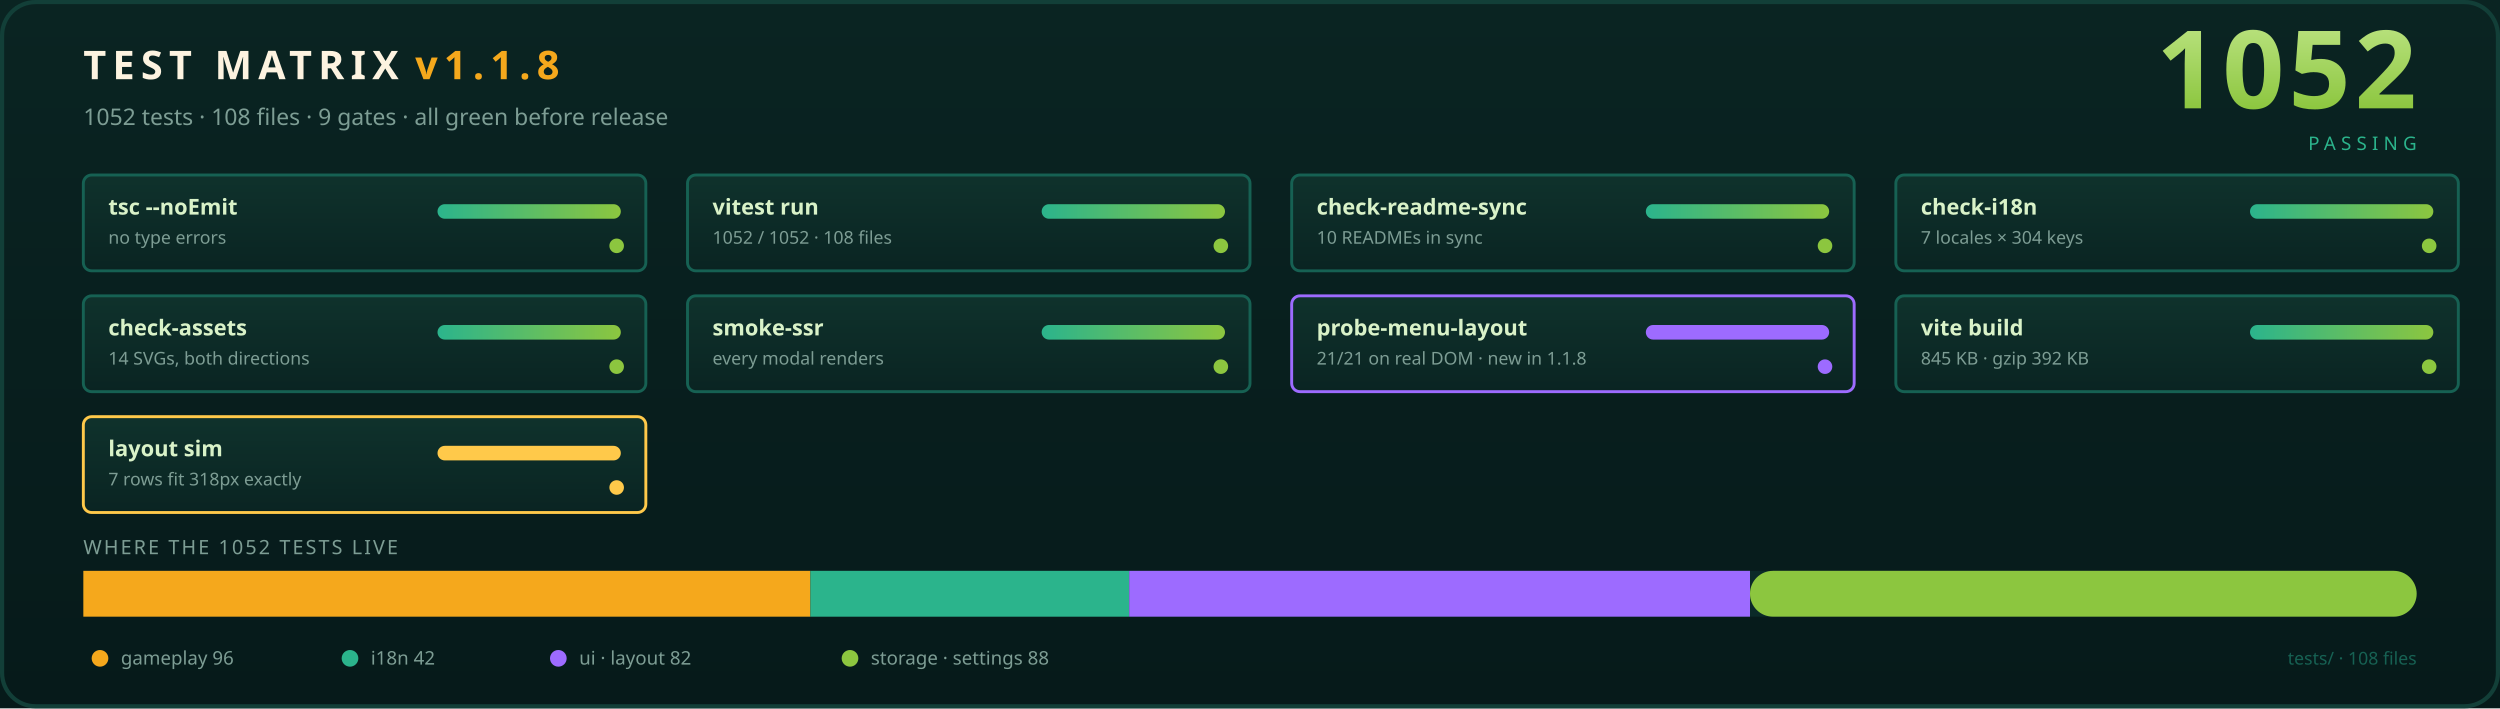
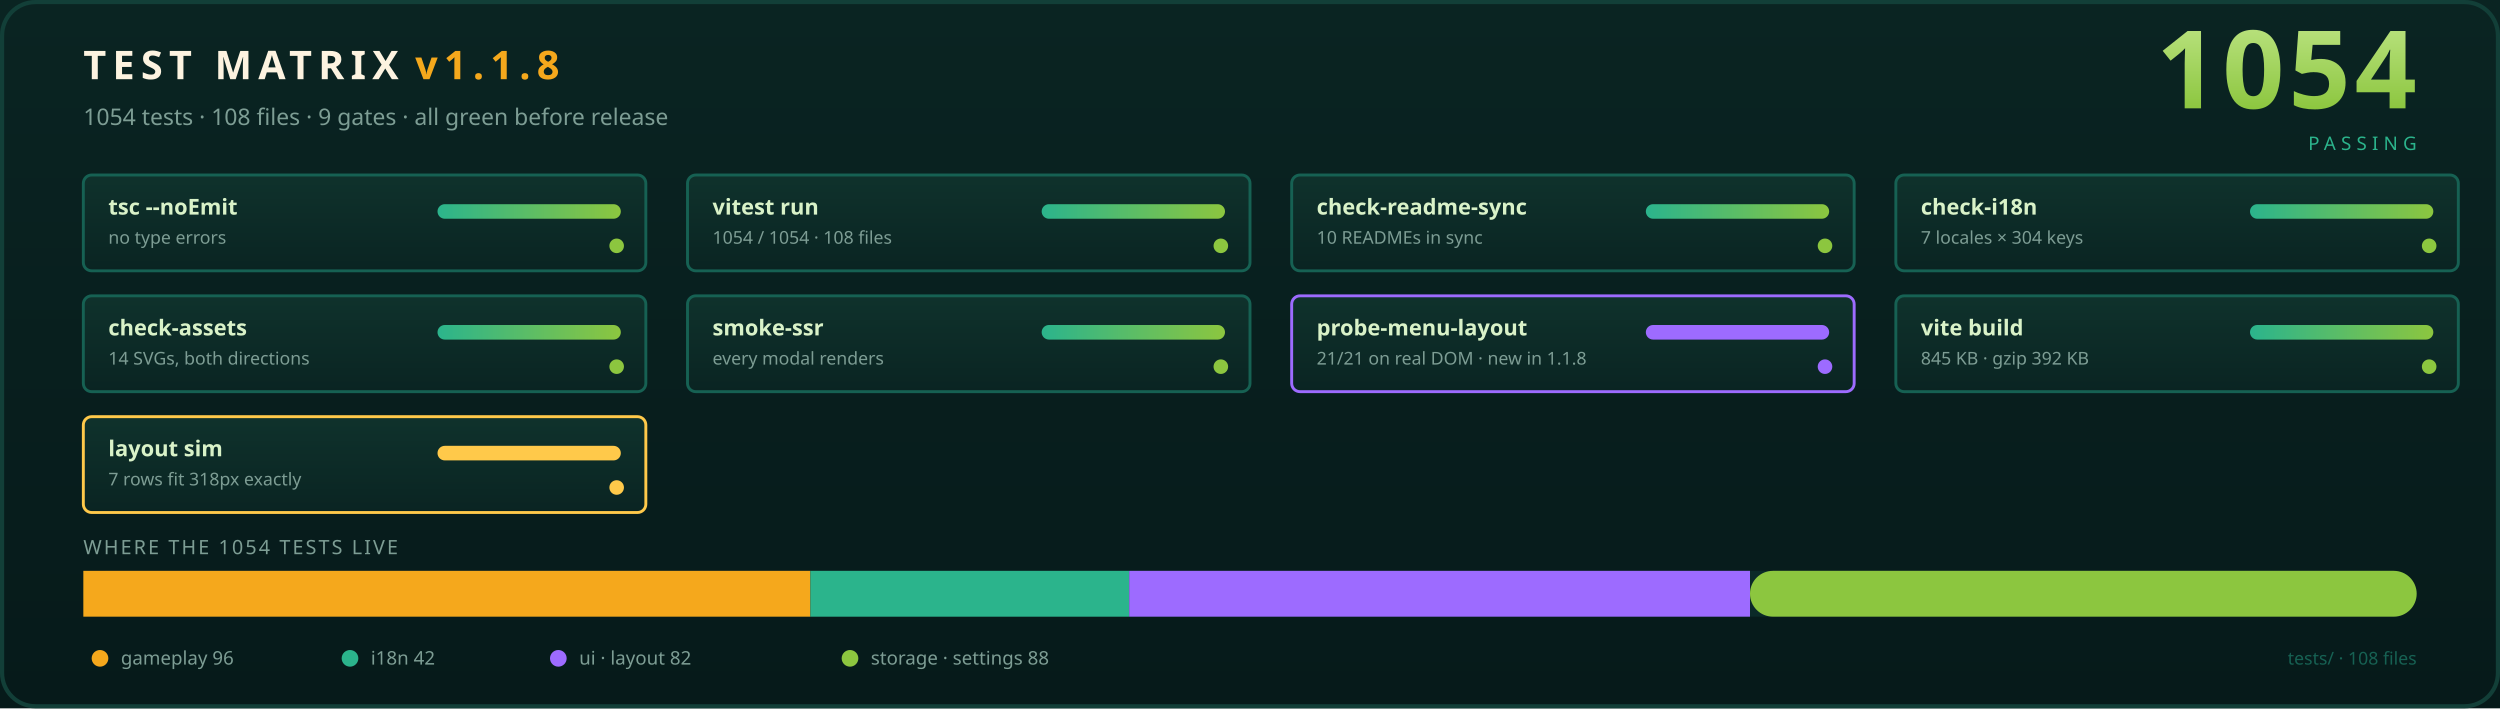
- <svg xmlns="http://www.w3.org/2000/svg" viewBox="0 0 1200 340" role="img" aria-label="Ma trận kiểm thử Lọ Chéo v1.1.8 — 1052 test trên 108 file, 9 cổng kiểm tra, phân bố theo nhóm (hoạt họa SMIL)">
+ <svg xmlns="http://www.w3.org/2000/svg" viewBox="0 0 1200 340" role="img" aria-label="Ma trận kiểm thử Lọ Chéo v1.1.8 — 1054 test trên 108 file, 9 cổng kiểm tra, phân bố theo nhóm (hoạt họa SMIL)">
  <defs>
    <filter id="tm-glow" x="-40%" y="-40%" width="180%" height="180%">
      <feGaussianBlur stdDeviation="4" result="b" />
      <feMerge>
        <feMergeNode in="b" />
        <feMergeNode in="SourceGraphic" />
      </feMerge>
    </filter>
    <linearGradient id="tmBg" x1="0" y1="0" x2="0" y2="1">
      <stop offset="0" stop-color="#0a2422" />
      <stop offset="1" stop-color="#061a1a" />
    </linearGradient>
    <linearGradient id="tmCard" x1="0" y1="0" x2="0" y2="1">
      <stop offset="0" stop-color="#0f322c" />
      <stop offset="1" stop-color="#0a2422" />
    </linearGradient>
    <linearGradient id="tmBar" x1="0" y1="0" x2="1" y2="0">
      <stop offset="0" stop-color="#2bb48c" />
      <stop offset="1" stop-color="#8cc63f" />
    </linearGradient>
    <linearGradient id="tmBig" x1="0" y1="0" x2="0" y2="1">
      <stop offset="0" stop-color="#b6e07a" />
      <stop offset="1" stop-color="#8cc63f" />
    </linearGradient>
  </defs>
  <rect width="1200" height="340" fill="url(#tmBg)" />
  <rect x="1" y="1" width="1198" height="338" rx="16" fill="none" stroke="#123f38" stroke-width="2" />
  <text x="40" y="38" font-family="'Arial Black','Bungee',sans-serif" font-weight="900" font-size="19" letter-spacing="3" fill="#fdf3e0">TEST MATRIX <tspan fill="#f5a81c">v1.1.8</tspan>
  </text>
-   <text x="40" y="60" font-family="system-ui,sans-serif" font-size="11" fill="#7d9d94">1052 tests · 108 files · 9 gates · all green before release</text>
-   <text x="1160" y="52" text-anchor="end" font-family="'Arial Black','Bungee',sans-serif" font-weight="900" font-size="52" fill="url(#tmBig)" letter-spacing="2">1052</text>
+   <text x="40" y="60" font-family="system-ui,sans-serif" font-size="11" fill="#7d9d94">1054 tests · 108 files · 9 gates · all green before release</text>
+   <text x="1160" y="52" text-anchor="end" font-family="'Arial Black','Bungee',sans-serif" font-weight="900" font-size="52" fill="url(#tmBig)" letter-spacing="2">1054</text>
  <text x="1160" y="72" text-anchor="end" font-family="system-ui,sans-serif" font-size="9" letter-spacing="2.5" fill="#2bb48c">PASSING</text>
  <g font-family="system-ui,sans-serif">
    <g transform="translate(40,84)">
      <rect width="270" height="46" rx="4" fill="url(#tmCard)" stroke="#166153" stroke-width="1.4" />
      <text x="12" y="19" font-size="10.5" fill="#d9f2c8" font-weight="700">tsc --noEmit</text>
      <text x="12" y="33" font-size="8.5" fill="#7d9d94">no type errors</text>
      <rect x="170" y="14" width="88" height="7" rx="3.5" fill="#0b2a28" />
      <rect x="170" y="14" width="88" height="7" rx="3.5" fill="url(#tmBar)">
        <animate attributeName="opacity" values="0.6;1;1;0.6" dur="9s" repeatCount="indefinite" />
      </rect>
      <circle cx="256" cy="34" r="3.5" fill="#8cc63f">
        <animate attributeName="opacity" values="1;0.3;1" dur="2.4s" repeatCount="indefinite" />
      </circle>
    </g>
    <g transform="translate(330,84)">
      <rect width="270" height="46" rx="4" fill="url(#tmCard)" stroke="#166153" stroke-width="1.4" />
      <text x="12" y="19" font-size="10.5" fill="#d9f2c8" font-weight="700">vitest run</text>
-       <text x="12" y="33" font-size="8.5" fill="#7d9d94">1052 / 1052 · 108 files</text>
+       <text x="12" y="33" font-size="8.5" fill="#7d9d94">1054 / 1054 · 108 files</text>
      <rect x="170" y="14" width="88" height="7" rx="3.5" fill="#0b2a28" />
      <rect x="170" y="14" width="88" height="7" rx="3.5" fill="url(#tmBar)">
        <animate attributeName="opacity" values="0.6;1;1;0.6" dur="9s" begin="0.6s" repeatCount="indefinite" />
      </rect>
      <circle cx="256" cy="34" r="3.5" fill="#8cc63f">
        <animate attributeName="opacity" values="1;0.3;1" dur="2.4s" begin="0.3s" repeatCount="indefinite" />
      </circle>
    </g>
    <g transform="translate(620,84)">
      <rect width="270" height="46" rx="4" fill="url(#tmCard)" stroke="#166153" stroke-width="1.4" />
      <text x="12" y="19" font-size="10.5" fill="#d9f2c8" font-weight="700">check-readme-sync</text>
      <text x="12" y="33" font-size="8.5" fill="#7d9d94">10 READMEs in sync</text>
      <rect x="170" y="14" width="88" height="7" rx="3.5" fill="#0b2a28" />
      <rect x="170" y="14" width="88" height="7" rx="3.5" fill="url(#tmBar)">
        <animate attributeName="opacity" values="0.6;1;1;0.6" dur="9s" begin="1.2s" repeatCount="indefinite" />
      </rect>
      <circle cx="256" cy="34" r="3.5" fill="#8cc63f">
        <animate attributeName="opacity" values="1;0.3;1" dur="2.4s" begin="0.6s" repeatCount="indefinite" />
      </circle>
    </g>
    <g transform="translate(910,84)">
      <rect width="270" height="46" rx="4" fill="url(#tmCard)" stroke="#166153" stroke-width="1.4" />
      <text x="12" y="19" font-size="10.5" fill="#d9f2c8" font-weight="700">check-i18n</text>
      <text x="12" y="33" font-size="8.5" fill="#7d9d94">7 locales × 304 keys</text>
      <rect x="170" y="14" width="88" height="7" rx="3.5" fill="#0b2a28" />
      <rect x="170" y="14" width="88" height="7" rx="3.5" fill="url(#tmBar)">
        <animate attributeName="opacity" values="0.6;1;1;0.6" dur="9s" begin="1.8s" repeatCount="indefinite" />
      </rect>
      <circle cx="256" cy="34" r="3.5" fill="#8cc63f">
        <animate attributeName="opacity" values="1;0.3;1" dur="2.4s" begin="0.9s" repeatCount="indefinite" />
      </circle>
    </g>
    <g transform="translate(40,142)">
      <rect width="270" height="46" rx="4" fill="url(#tmCard)" stroke="#166153" stroke-width="1.4" />
      <text x="12" y="19" font-size="10.5" fill="#d9f2c8" font-weight="700">check-assets</text>
      <text x="12" y="33" font-size="8.5" fill="#7d9d94">14 SVGs, both directions</text>
      <rect x="170" y="14" width="88" height="7" rx="3.5" fill="#0b2a28" />
      <rect x="170" y="14" width="88" height="7" rx="3.5" fill="url(#tmBar)">
        <animate attributeName="opacity" values="0.6;1;1;0.6" dur="9s" begin="2.4s" repeatCount="indefinite" />
      </rect>
      <circle cx="256" cy="34" r="3.5" fill="#8cc63f">
        <animate attributeName="opacity" values="1;0.3;1" dur="2.4s" begin="1.2s" repeatCount="indefinite" />
      </circle>
    </g>
    <g transform="translate(330,142)">
      <rect width="270" height="46" rx="4" fill="url(#tmCard)" stroke="#166153" stroke-width="1.4" />
      <text x="12" y="19" font-size="10.5" fill="#d9f2c8" font-weight="700">smoke-ssr</text>
      <text x="12" y="33" font-size="8.5" fill="#7d9d94">every modal renders</text>
      <rect x="170" y="14" width="88" height="7" rx="3.5" fill="#0b2a28" />
      <rect x="170" y="14" width="88" height="7" rx="3.5" fill="url(#tmBar)">
        <animate attributeName="opacity" values="0.6;1;1;0.6" dur="9s" begin="3s" repeatCount="indefinite" />
      </rect>
      <circle cx="256" cy="34" r="3.5" fill="#8cc63f">
        <animate attributeName="opacity" values="1;0.3;1" dur="2.4s" begin="1.5s" repeatCount="indefinite" />
      </circle>
    </g>
    <g transform="translate(620,142)">
      <rect width="270" height="46" rx="4" fill="url(#tmCard)" stroke="#9d6bff" stroke-width="1.4" />
      <text x="12" y="19" font-size="10.5" fill="#d9f2c8" font-weight="700">probe-menu-layout</text>
      <text x="12" y="33" font-size="8.5" fill="#7d9d94">21/21 on real DOM · new in 1.1.8</text>
      <rect x="170" y="14" width="88" height="7" rx="3.5" fill="#0b2a28" />
      <rect x="170" y="14" width="88" height="7" rx="3.5" fill="#9d6bff" />
      <circle cx="256" cy="34" r="3.5" fill="#9d6bff">
        <animate attributeName="opacity" values="1;0.3;1" dur="2.4s" begin="1.8s" repeatCount="indefinite" />
      </circle>
    </g>
    <g transform="translate(910,142)">
      <rect width="270" height="46" rx="4" fill="url(#tmCard)" stroke="#166153" stroke-width="1.4" />
      <text x="12" y="19" font-size="10.5" fill="#d9f2c8" font-weight="700">vite build</text>
      <text x="12" y="33" font-size="8.5" fill="#7d9d94">845 KB · gzip 392 KB</text>
      <rect x="170" y="14" width="88" height="7" rx="3.5" fill="#0b2a28" />
      <rect x="170" y="14" width="88" height="7" rx="3.5" fill="url(#tmBar)">
        <animate attributeName="opacity" values="0.6;1;1;0.6" dur="9s" begin="4.2s" repeatCount="indefinite" />
      </rect>
      <circle cx="256" cy="34" r="3.5" fill="#8cc63f">
        <animate attributeName="opacity" values="1;0.3;1" dur="2.4s" begin="2.1s" repeatCount="indefinite" />
      </circle>
    </g>
    <g transform="translate(40,200)">
      <rect width="270" height="46" rx="4" fill="url(#tmCard)" stroke="#ffc94a" stroke-width="1.4" />
      <text x="12" y="19" font-size="10.5" fill="#d9f2c8" font-weight="700">layout sim</text>
      <text x="12" y="33" font-size="8.5" fill="#7d9d94">7 rows fit 318px exactly</text>
      <rect x="170" y="14" width="88" height="7" rx="3.5" fill="#0b2a28" />
      <rect x="170" y="14" width="88" height="7" rx="3.5" fill="#ffc94a" />
      <circle cx="256" cy="34" r="3.5" fill="#ffc94a">
        <animate attributeName="opacity" values="1;0.3;1" dur="2.4s" begin="2.4s" repeatCount="indefinite" />
      </circle>
    </g>
  </g>
-   <text x="40" y="266" font-family="system-ui,sans-serif" font-size="9.5" letter-spacing="1" fill="#7d9d94">WHERE THE 1052 TESTS LIVE</text>
+   <text x="40" y="266" font-family="system-ui,sans-serif" font-size="9.5" letter-spacing="1" fill="#7d9d94">WHERE THE 1054 TESTS LIVE</text>
  <g transform="translate(40,274)">
    <rect width="1120" height="22" rx="11" fill="#0b2a28" />
    <rect x="0" y="0" width="349" height="22" fill="#f5a81c">
      <animate attributeName="opacity" values="0.55;1;1;0.55" dur="9s" begin="0s" repeatCount="indefinite" />
    </rect>
    <rect x="349" y="0" width="153" height="22" fill="#2bb48c">
      <animate attributeName="opacity" values="0.55;1;1;0.55" dur="9s" begin="0.8s" repeatCount="indefinite" />
    </rect>
    <rect x="502" y="0" width="298" height="22" fill="#9d6bff">
      <animate attributeName="opacity" values="0.55;1;1;0.55" dur="9s" begin="1.6s" repeatCount="indefinite" />
    </rect>
    <rect x="800" y="0" width="320" height="22" rx="11" fill="#8cc63f">
      <animate attributeName="opacity" values="0.55;1;1;0.55" dur="9s" begin="2.4s" repeatCount="indefinite" />
    </rect>
  </g>
  <g font-family="system-ui,sans-serif" font-size="9" fill="#7d9d94">
    <circle cx="48" cy="316" r="4" fill="#f5a81c" />
    <text x="58" y="319">gameplay 96</text>
    <circle cx="168" cy="316" r="4" fill="#2bb48c" />
    <text x="178" y="319">i18n 42</text>
    <circle cx="268" cy="316" r="4" fill="#9d6bff" />
    <text x="278" y="319">ui · layout 82</text>
    <circle cx="408" cy="316" r="4" fill="#8cc63f" />
    <text x="418" y="319">storage · settings 88</text>
  </g>
  <text x="1160" y="319" text-anchor="end" font-family="system-ui,sans-serif" font-size="8.5" fill="#166153">tests/ · 108 files</text>
</svg>
